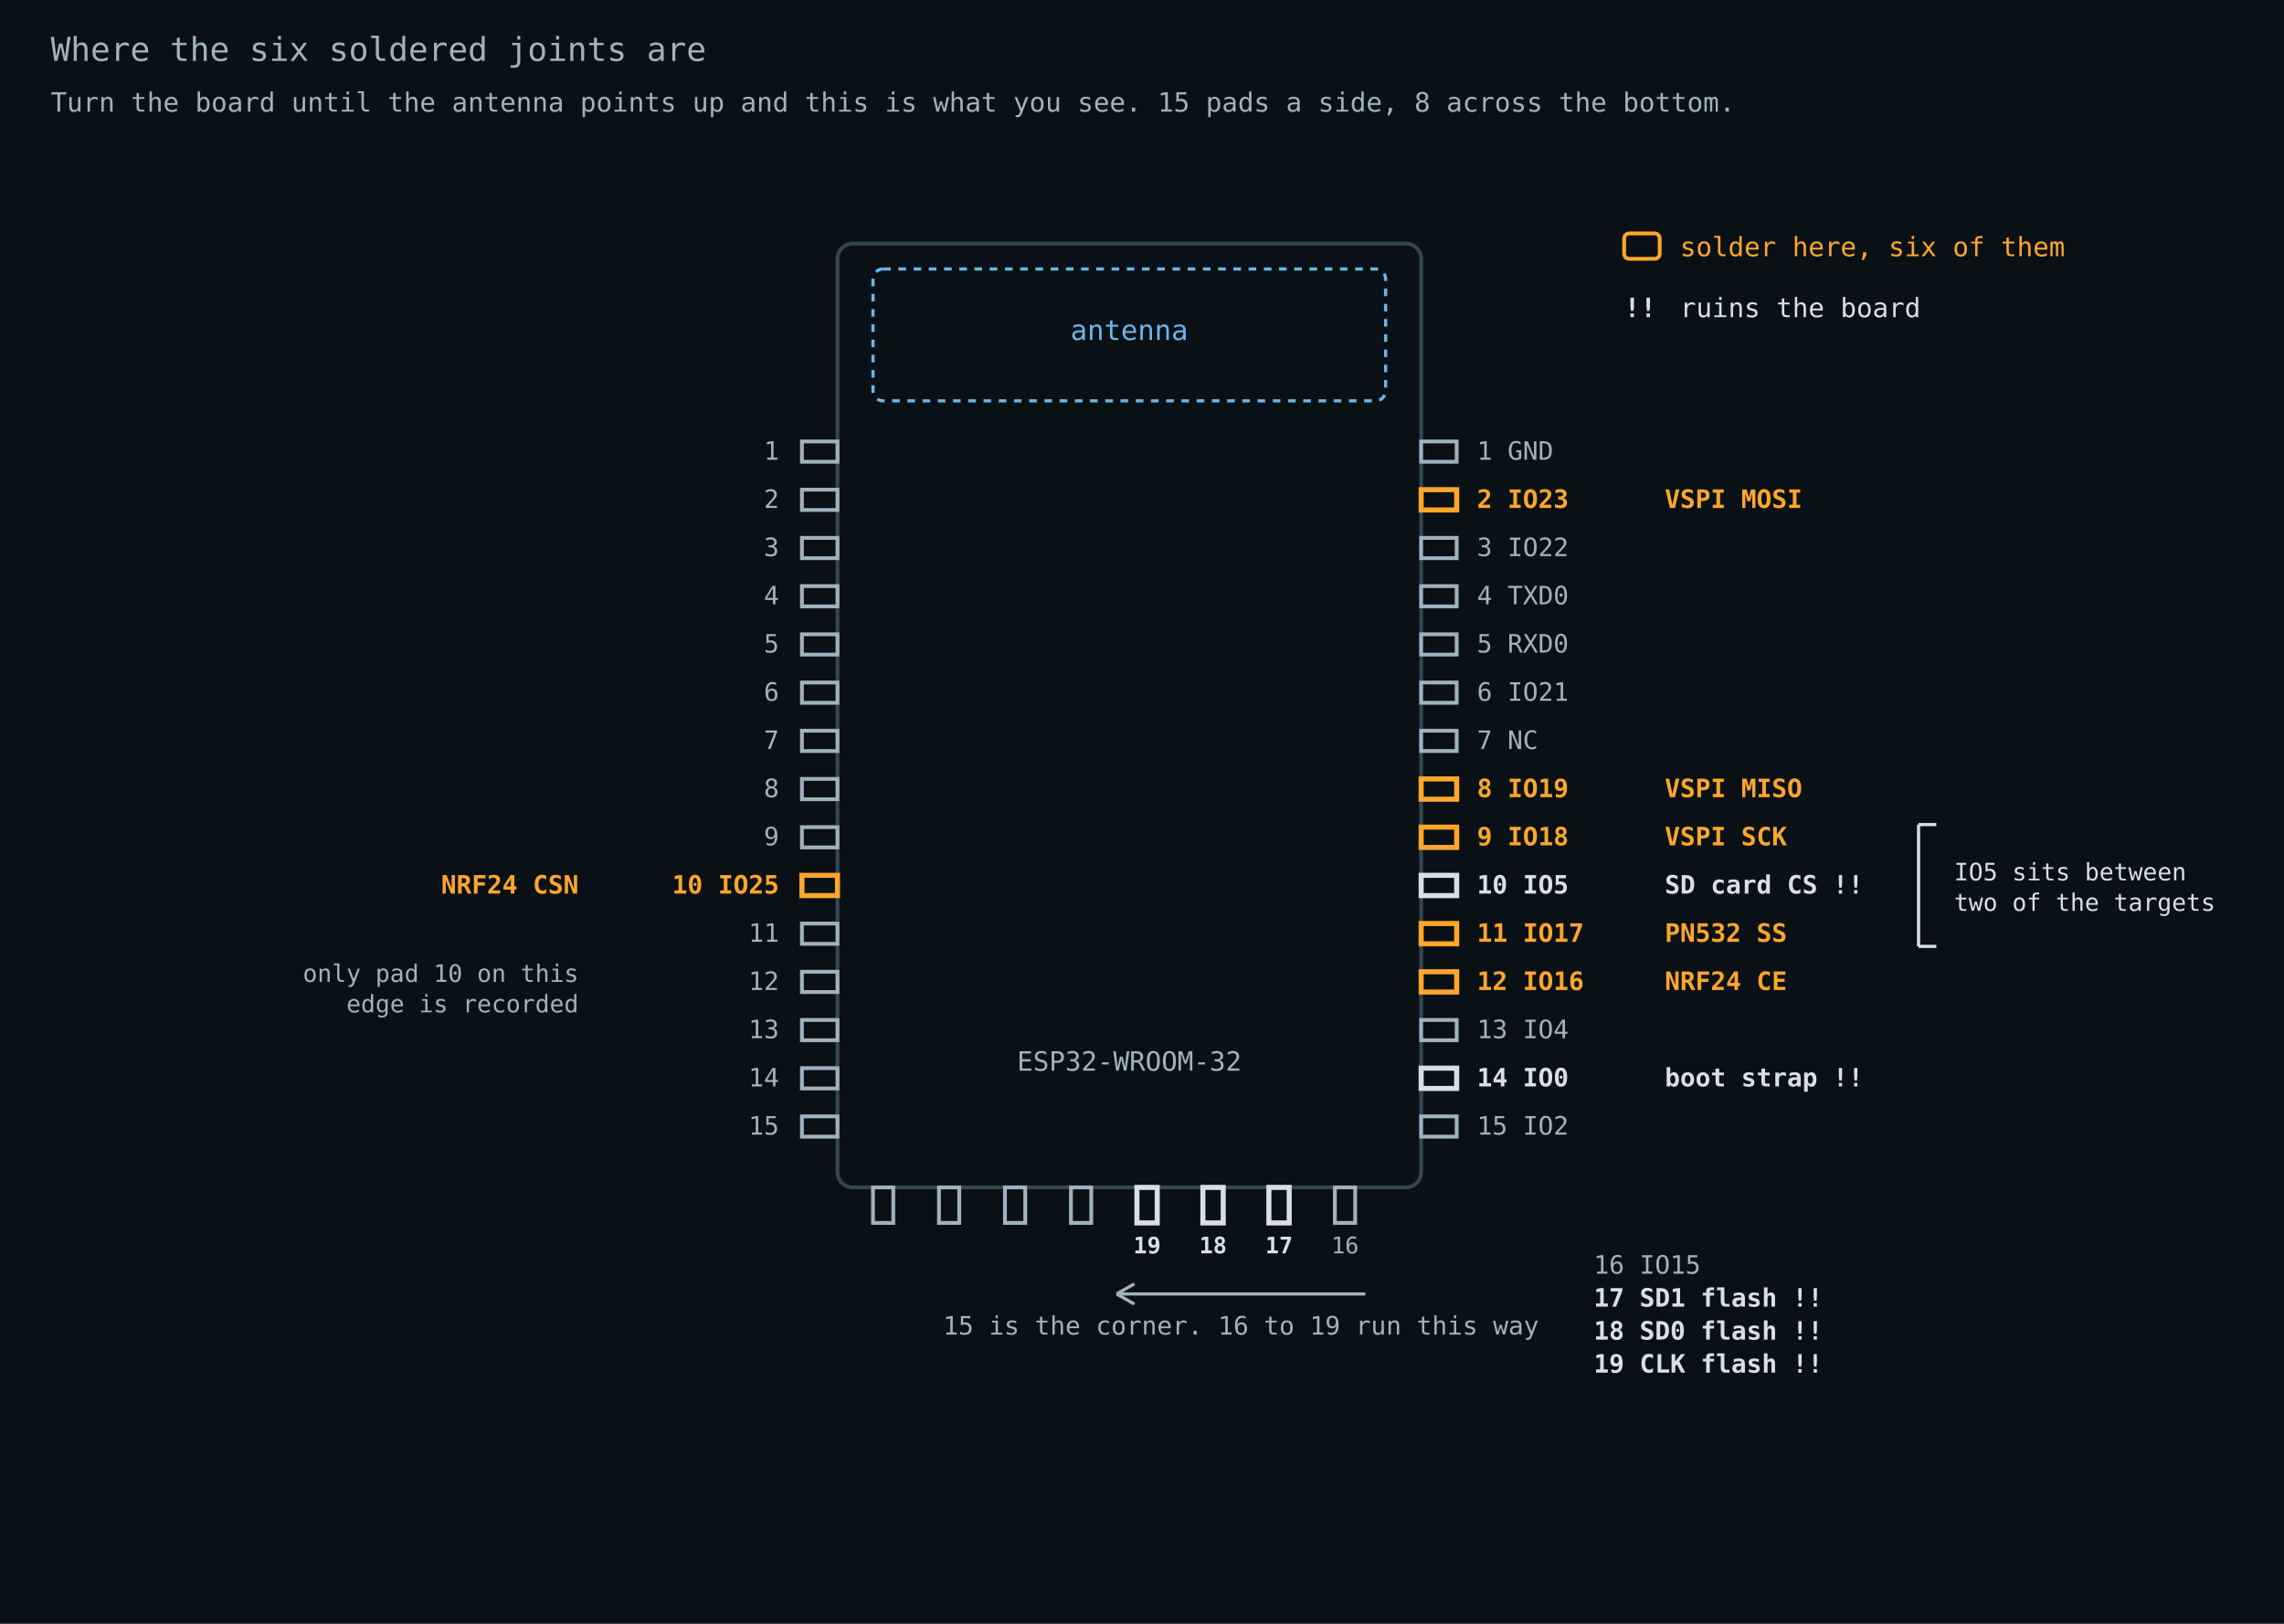
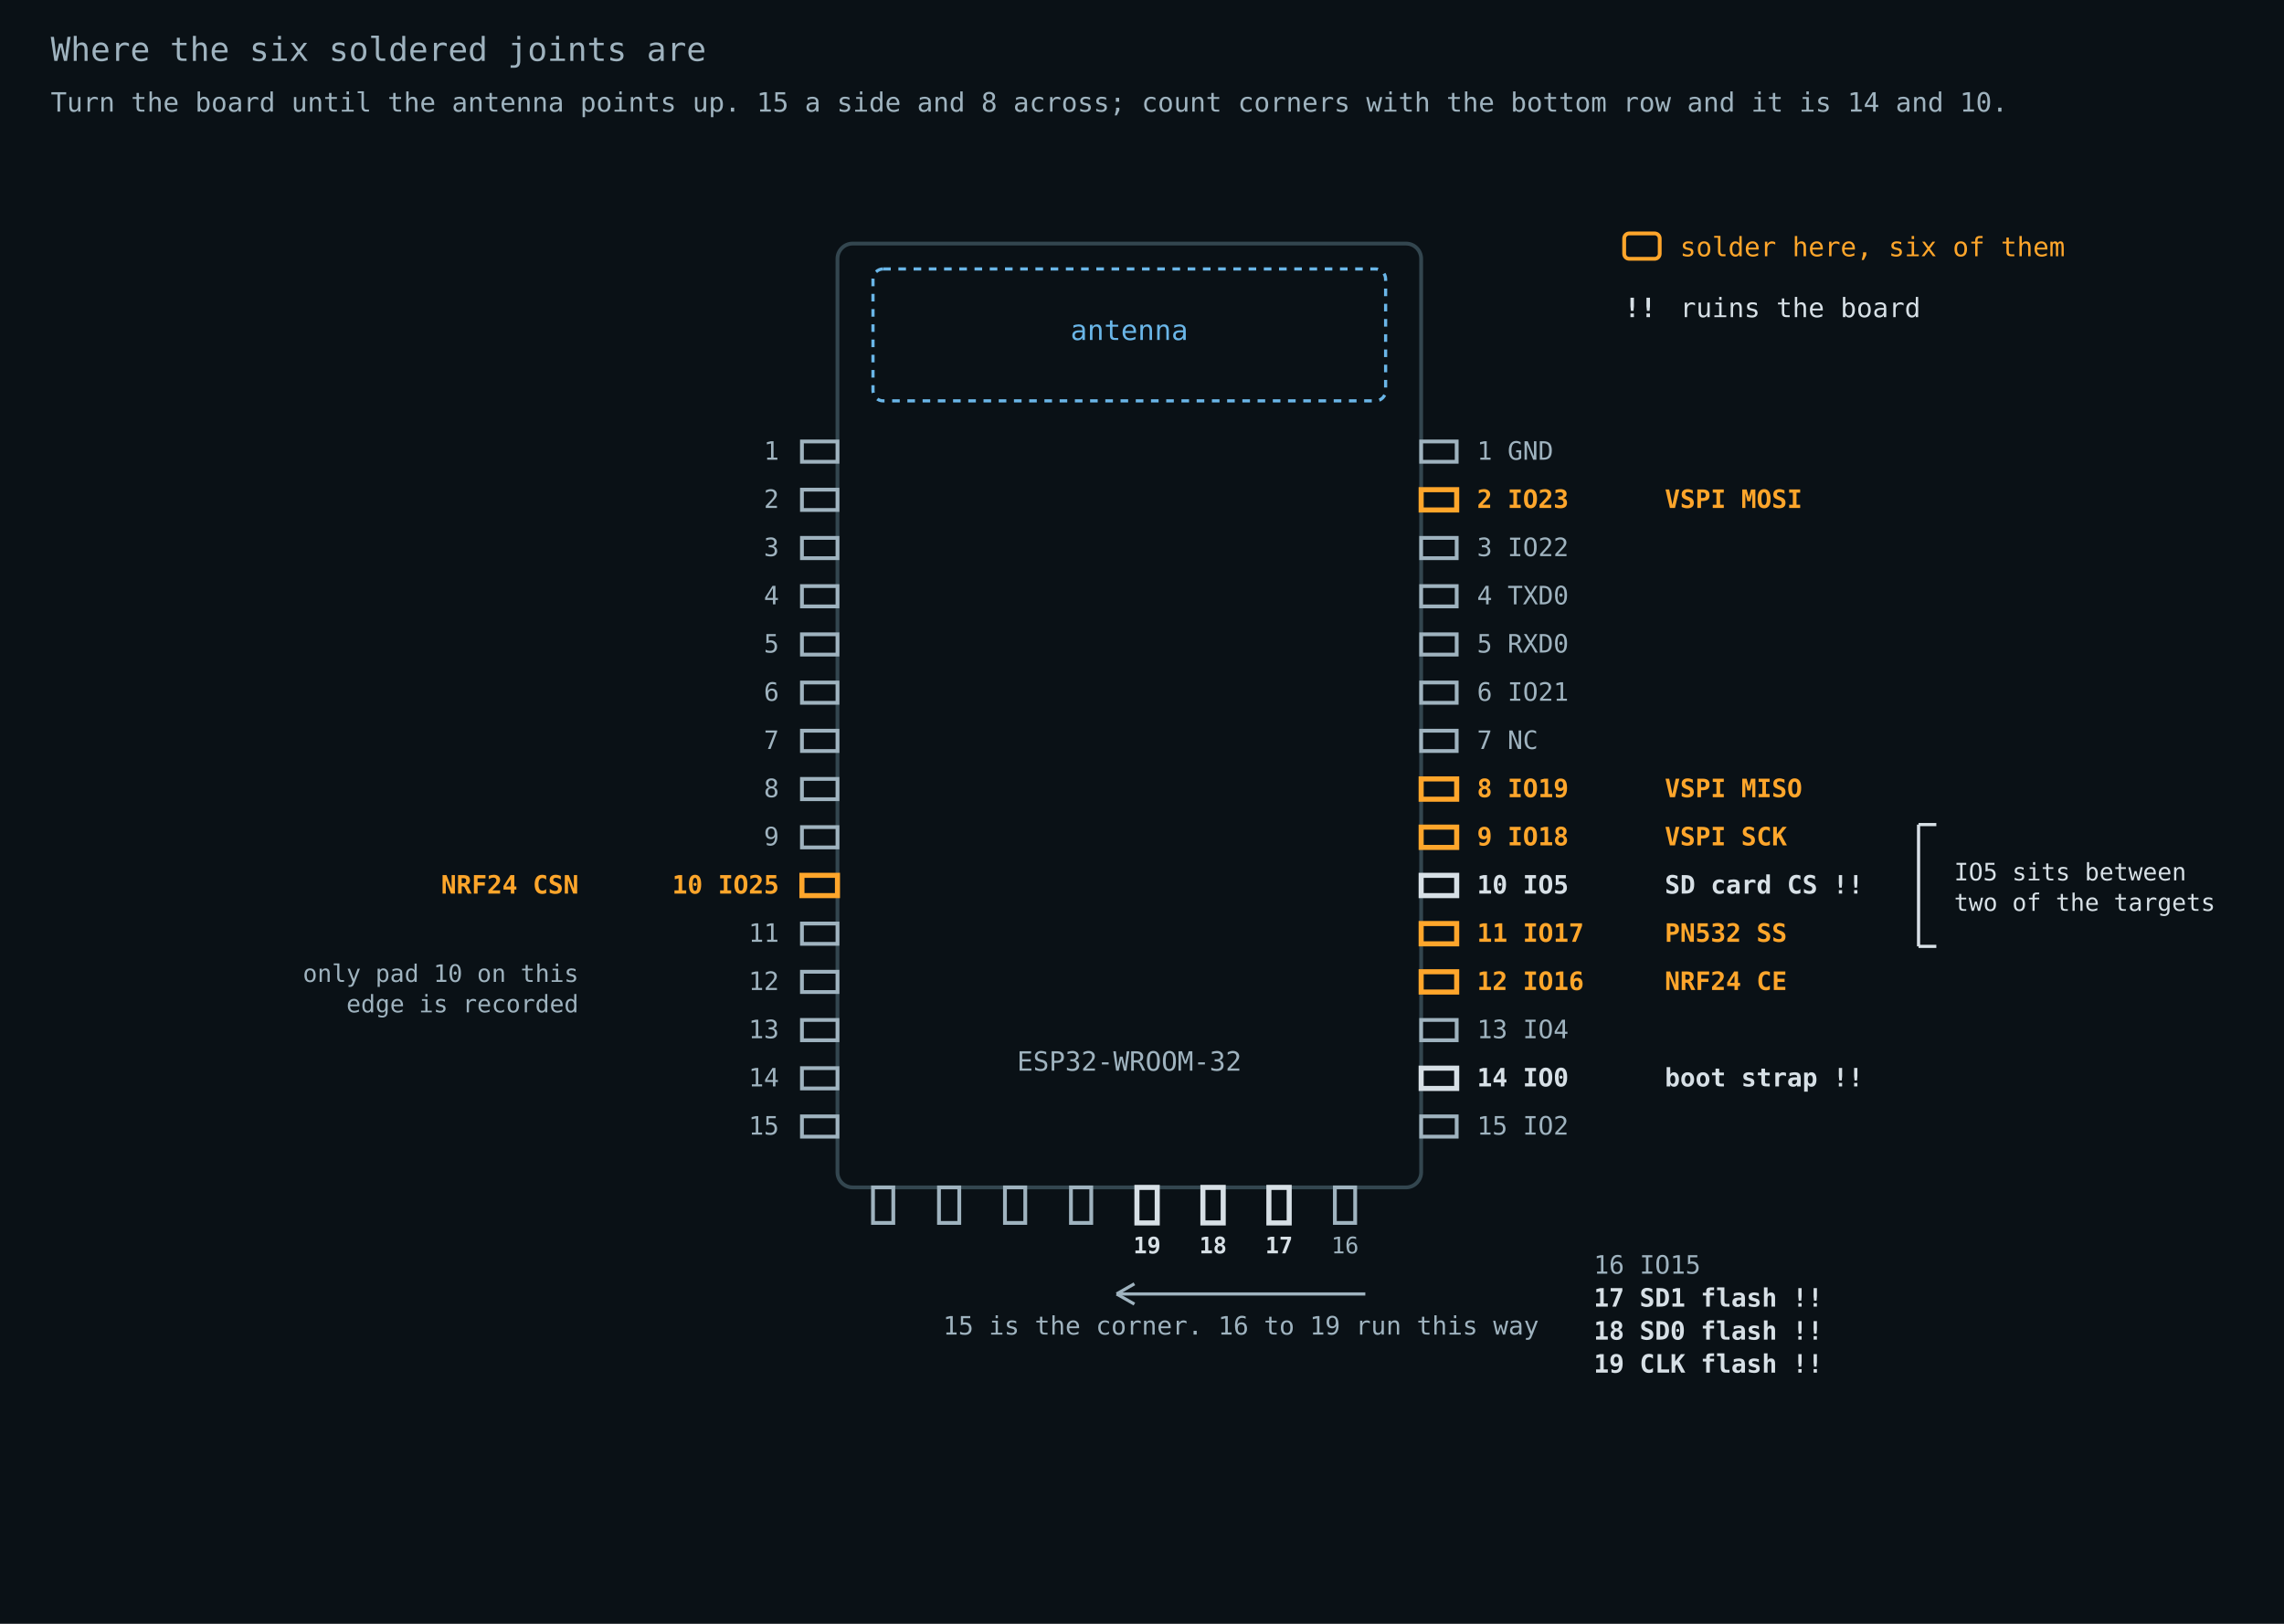
<svg viewBox="0 0 900 640" role="img" aria-labelledby="sold-t sold-d" font-family="JetBrains Mono, Consolas, monospace">
  <rect x="0" y="0" width="900" height="640" fill="var(--bg-card, #0a1116)" />
  <text x="20" y="24" fill="var(--text-dim, #9fb3bf)" font-size="13">Where the six soldered joints are</text>
-   <text x="20" y="44" fill="var(--text-dim, #9fb3bf)" font-size="10.5">Turn the board until the antenna points up and this is what you see. 15 pads a side, 8 across the bottom.</text>
+   <text x="20" y="44" fill="var(--text-dim, #9fb3bf)" font-size="10.5">Turn the board until the antenna points up. 15 a side and 8 across; count corners with the bottom row and it is 14 and 10.</text>
  <rect x="640" y="92" width="14" height="10" rx="2" fill="var(--bg-card, #0a1116)" stroke="var(--orange, #ffa62b)" stroke-width="1.5" />
  <text x="662" y="101" fill="var(--orange, #ffa62b)" font-size="10.5">solder here, six of them</text>
  <text x="640" y="125" fill="var(--text, #d7e0e6)" font-size="10.5" font-weight="bold">!!</text>
  <text x="662" y="125" fill="var(--text, #d7e0e6)" font-size="10.5">ruins the board</text>
  <rect x="330" y="96" width="230" height="372" rx="6" fill="var(--bg-card, #0a1116)" stroke="var(--border-hi, #33464f)" stroke-width="1.5" />
  <rect x="344" y="106" width="202" height="52" rx="4" fill="none" stroke="var(--blue, #6ab6e8)" stroke-width="1.25" stroke-dasharray="3 3" />
  <text x="445" y="134" fill="var(--blue, #6ab6e8)" font-size="11" text-anchor="middle">antenna</text>
  <text x="445" y="422" fill="var(--text-dim, #9fb3bf)" font-size="10.5" text-anchor="middle">ESP32-WROOM-32</text>
  <rect x="560" y="174.0" width="14" height="8" fill="var(--bg-card, #0a1116)" stroke="var(--text-dim, #9fb3bf)" stroke-width="1.5" />
  <text x="582" y="181.2" fill="var(--text-dim, #9fb3bf)" font-size="10"> 1  GND</text>
  <rect x="560" y="193.0" width="14" height="8" fill="var(--bg-card, #0a1116)" stroke="var(--orange, #ffa62b)" stroke-width="2" />
  <text x="582" y="200.2" fill="var(--orange, #ffa62b)" font-size="10" font-weight="bold"> 2  IO23</text>
  <text x="656" y="200.2" fill="var(--orange, #ffa62b)" font-size="10" font-weight="bold">VSPI MOSI</text>
  <rect x="560" y="212.0" width="14" height="8" fill="var(--bg-card, #0a1116)" stroke="var(--text-dim, #9fb3bf)" stroke-width="1.5" />
  <text x="582" y="219.2" fill="var(--text-dim, #9fb3bf)" font-size="10"> 3  IO22</text>
  <rect x="560" y="231.0" width="14" height="8" fill="var(--bg-card, #0a1116)" stroke="var(--text-dim, #9fb3bf)" stroke-width="1.5" />
  <text x="582" y="238.2" fill="var(--text-dim, #9fb3bf)" font-size="10"> 4  TXD0</text>
  <rect x="560" y="250.0" width="14" height="8" fill="var(--bg-card, #0a1116)" stroke="var(--text-dim, #9fb3bf)" stroke-width="1.5" />
  <text x="582" y="257.2" fill="var(--text-dim, #9fb3bf)" font-size="10"> 5  RXD0</text>
  <rect x="560" y="269.0" width="14" height="8" fill="var(--bg-card, #0a1116)" stroke="var(--text-dim, #9fb3bf)" stroke-width="1.5" />
  <text x="582" y="276.2" fill="var(--text-dim, #9fb3bf)" font-size="10"> 6  IO21</text>
  <rect x="560" y="288.0" width="14" height="8" fill="var(--bg-card, #0a1116)" stroke="var(--text-dim, #9fb3bf)" stroke-width="1.5" />
  <text x="582" y="295.2" fill="var(--text-dim, #9fb3bf)" font-size="10"> 7  NC</text>
  <rect x="560" y="307.0" width="14" height="8" fill="var(--bg-card, #0a1116)" stroke="var(--orange, #ffa62b)" stroke-width="2" />
  <text x="582" y="314.2" fill="var(--orange, #ffa62b)" font-size="10" font-weight="bold"> 8  IO19</text>
  <text x="656" y="314.2" fill="var(--orange, #ffa62b)" font-size="10" font-weight="bold">VSPI MISO</text>
  <rect x="560" y="326.0" width="14" height="8" fill="var(--bg-card, #0a1116)" stroke="var(--orange, #ffa62b)" stroke-width="2" />
  <text x="582" y="333.2" fill="var(--orange, #ffa62b)" font-size="10" font-weight="bold"> 9  IO18</text>
  <text x="656" y="333.2" fill="var(--orange, #ffa62b)" font-size="10" font-weight="bold">VSPI SCK</text>
  <rect x="560" y="345.0" width="14" height="8" fill="var(--bg-card, #0a1116)" stroke="var(--text, #d7e0e6)" stroke-width="2" />
  <text x="582" y="352.2" fill="var(--text, #d7e0e6)" font-size="10" font-weight="bold">10  IO5</text>
  <text x="656" y="352.2" fill="var(--text, #d7e0e6)" font-size="10" font-weight="bold">SD card CS  !!</text>
  <rect x="560" y="364.0" width="14" height="8" fill="var(--bg-card, #0a1116)" stroke="var(--orange, #ffa62b)" stroke-width="2" />
  <text x="582" y="371.2" fill="var(--orange, #ffa62b)" font-size="10" font-weight="bold">11  IO17</text>
  <text x="656" y="371.2" fill="var(--orange, #ffa62b)" font-size="10" font-weight="bold">PN532 SS</text>
  <rect x="560" y="383.0" width="14" height="8" fill="var(--bg-card, #0a1116)" stroke="var(--orange, #ffa62b)" stroke-width="2" />
  <text x="582" y="390.2" fill="var(--orange, #ffa62b)" font-size="10" font-weight="bold">12  IO16</text>
  <text x="656" y="390.2" fill="var(--orange, #ffa62b)" font-size="10" font-weight="bold">NRF24 CE</text>
  <rect x="560" y="402.0" width="14" height="8" fill="var(--bg-card, #0a1116)" stroke="var(--text-dim, #9fb3bf)" stroke-width="1.5" />
  <text x="582" y="409.2" fill="var(--text-dim, #9fb3bf)" font-size="10">13  IO4</text>
  <rect x="560" y="421.0" width="14" height="8" fill="var(--bg-card, #0a1116)" stroke="var(--text, #d7e0e6)" stroke-width="2" />
  <text x="582" y="428.2" fill="var(--text, #d7e0e6)" font-size="10" font-weight="bold">14  IO0</text>
  <text x="656" y="428.2" fill="var(--text, #d7e0e6)" font-size="10" font-weight="bold">boot strap  !!</text>
  <rect x="560" y="440.0" width="14" height="8" fill="var(--bg-card, #0a1116)" stroke="var(--text-dim, #9fb3bf)" stroke-width="1.5" />
  <text x="582" y="447.2" fill="var(--text-dim, #9fb3bf)" font-size="10">15  IO2</text>
  <rect x="316" y="174.0" width="14" height="8" fill="var(--bg-card, #0a1116)" stroke="var(--text-dim, #9fb3bf)" stroke-width="1.5" />
  <text x="307" y="181.2" fill="var(--text-dim, #9fb3bf)" font-size="10" text-anchor="end"> 1</text>
  <rect x="316" y="193.0" width="14" height="8" fill="var(--bg-card, #0a1116)" stroke="var(--text-dim, #9fb3bf)" stroke-width="1.5" />
  <text x="307" y="200.2" fill="var(--text-dim, #9fb3bf)" font-size="10" text-anchor="end"> 2</text>
  <rect x="316" y="212.0" width="14" height="8" fill="var(--bg-card, #0a1116)" stroke="var(--text-dim, #9fb3bf)" stroke-width="1.5" />
  <text x="307" y="219.2" fill="var(--text-dim, #9fb3bf)" font-size="10" text-anchor="end"> 3</text>
  <rect x="316" y="231.0" width="14" height="8" fill="var(--bg-card, #0a1116)" stroke="var(--text-dim, #9fb3bf)" stroke-width="1.5" />
  <text x="307" y="238.2" fill="var(--text-dim, #9fb3bf)" font-size="10" text-anchor="end"> 4</text>
  <rect x="316" y="250.0" width="14" height="8" fill="var(--bg-card, #0a1116)" stroke="var(--text-dim, #9fb3bf)" stroke-width="1.5" />
  <text x="307" y="257.2" fill="var(--text-dim, #9fb3bf)" font-size="10" text-anchor="end"> 5</text>
  <rect x="316" y="269.0" width="14" height="8" fill="var(--bg-card, #0a1116)" stroke="var(--text-dim, #9fb3bf)" stroke-width="1.5" />
  <text x="307" y="276.2" fill="var(--text-dim, #9fb3bf)" font-size="10" text-anchor="end"> 6</text>
  <rect x="316" y="288.0" width="14" height="8" fill="var(--bg-card, #0a1116)" stroke="var(--text-dim, #9fb3bf)" stroke-width="1.5" />
  <text x="307" y="295.2" fill="var(--text-dim, #9fb3bf)" font-size="10" text-anchor="end"> 7</text>
  <rect x="316" y="307.0" width="14" height="8" fill="var(--bg-card, #0a1116)" stroke="var(--text-dim, #9fb3bf)" stroke-width="1.5" />
  <text x="307" y="314.2" fill="var(--text-dim, #9fb3bf)" font-size="10" text-anchor="end"> 8</text>
  <rect x="316" y="326.0" width="14" height="8" fill="var(--bg-card, #0a1116)" stroke="var(--text-dim, #9fb3bf)" stroke-width="1.5" />
  <text x="307" y="333.2" fill="var(--text-dim, #9fb3bf)" font-size="10" text-anchor="end"> 9</text>
  <rect x="316" y="345.0" width="14" height="8" fill="var(--bg-card, #0a1116)" stroke="var(--orange, #ffa62b)" stroke-width="2" />
  <text x="307" y="352.2" fill="var(--orange, #ffa62b)" font-size="10" font-weight="bold" text-anchor="end">10  IO25</text>
  <text x="228" y="352.2" fill="var(--orange, #ffa62b)" font-size="10" font-weight="bold" text-anchor="end">NRF24 CSN</text>
  <rect x="316" y="364.0" width="14" height="8" fill="var(--bg-card, #0a1116)" stroke="var(--text-dim, #9fb3bf)" stroke-width="1.5" />
  <text x="307" y="371.2" fill="var(--text-dim, #9fb3bf)" font-size="10" text-anchor="end">11</text>
  <rect x="316" y="383.0" width="14" height="8" fill="var(--bg-card, #0a1116)" stroke="var(--text-dim, #9fb3bf)" stroke-width="1.5" />
  <text x="307" y="390.2" fill="var(--text-dim, #9fb3bf)" font-size="10" text-anchor="end">12</text>
  <rect x="316" y="402.0" width="14" height="8" fill="var(--bg-card, #0a1116)" stroke="var(--text-dim, #9fb3bf)" stroke-width="1.5" />
  <text x="307" y="409.2" fill="var(--text-dim, #9fb3bf)" font-size="10" text-anchor="end">13</text>
  <rect x="316" y="421.0" width="14" height="8" fill="var(--bg-card, #0a1116)" stroke="var(--text-dim, #9fb3bf)" stroke-width="1.5" />
  <text x="307" y="428.2" fill="var(--text-dim, #9fb3bf)" font-size="10" text-anchor="end">14</text>
  <rect x="316" y="440.0" width="14" height="8" fill="var(--bg-card, #0a1116)" stroke="var(--text-dim, #9fb3bf)" stroke-width="1.5" />
  <text x="307" y="447.2" fill="var(--text-dim, #9fb3bf)" font-size="10" text-anchor="end">15</text>
  <rect x="344.0" y="468" width="8" height="14" fill="var(--bg-card, #0a1116)" stroke="var(--text-dim, #9fb3bf)" stroke-width="1.5" />
  <rect x="370.0" y="468" width="8" height="14" fill="var(--bg-card, #0a1116)" stroke="var(--text-dim, #9fb3bf)" stroke-width="1.5" />
  <rect x="396.0" y="468" width="8" height="14" fill="var(--bg-card, #0a1116)" stroke="var(--text-dim, #9fb3bf)" stroke-width="1.5" />
  <rect x="422.0" y="468" width="8" height="14" fill="var(--bg-card, #0a1116)" stroke="var(--text-dim, #9fb3bf)" stroke-width="1.5" />
  <rect x="448.0" y="468" width="8" height="14" fill="var(--bg-card, #0a1116)" stroke="var(--text, #d7e0e6)" stroke-width="2" />
  <rect x="474.0" y="468" width="8" height="14" fill="var(--bg-card, #0a1116)" stroke="var(--text, #d7e0e6)" stroke-width="2" />
  <rect x="500.0" y="468" width="8" height="14" fill="var(--bg-card, #0a1116)" stroke="var(--text, #d7e0e6)" stroke-width="2" />
  <rect x="526.0" y="468" width="8" height="14" fill="var(--bg-card, #0a1116)" stroke="var(--text-dim, #9fb3bf)" stroke-width="1.5" />
  <text x="530.0" y="494" fill="var(--text-dim, #9fb3bf)" font-size="9" text-anchor="middle">16</text>
  <text x="504.0" y="494" fill="var(--text, #d7e0e6)" font-size="9" text-anchor="middle" font-weight="bold">17</text>
  <text x="478.0" y="494" fill="var(--text, #d7e0e6)" font-size="9" text-anchor="middle" font-weight="bold">18</text>
  <text x="452.0" y="494" fill="var(--text, #d7e0e6)" font-size="9" text-anchor="middle" font-weight="bold">19</text>
  <line x1="538.0" y1="510" x2="440.0" y2="510" stroke="var(--text-dim, #9fb3bf)" stroke-width="1.25" />
  <line x1="440.0" y1="510" x2="447.0" y2="506" stroke="var(--text-dim, #9fb3bf)" stroke-width="1.25" />
  <line x1="440.0" y1="510" x2="447.0" y2="514" stroke="var(--text-dim, #9fb3bf)" stroke-width="1.25" />
  <text x="489.0" y="526" fill="var(--text-dim, #9fb3bf)" font-size="10" text-anchor="middle">15 is the corner. 16 to 19 run this way</text>
  <text x="628" y="502" fill="var(--text-dim, #9fb3bf)" font-size="10">16  IO15  </text>
  <text x="628" y="515" fill="var(--text, #d7e0e6)" font-size="10" font-weight="bold">17  SD1   flash  !!</text>
  <text x="628" y="528" fill="var(--text, #d7e0e6)" font-size="10" font-weight="bold">18  SD0   flash  !!</text>
  <text x="628" y="541" fill="var(--text, #d7e0e6)" font-size="10" font-weight="bold">19  CLK   flash  !!</text>
  <text x="228" y="387.0" fill="var(--text-dim, #9fb3bf)" font-size="9.5" text-anchor="end">only pad 10 on this</text>
  <text x="228" y="399.0" fill="var(--text-dim, #9fb3bf)" font-size="9.5" text-anchor="end">edge is recorded</text>
  <line x1="756.0" y1="325.0" x2="756.0" y2="373.0" stroke="var(--text, #d7e0e6)" stroke-width="1.25" />
  <line x1="756.0" y1="325.0" x2="763.0" y2="325.0" stroke="var(--text, #d7e0e6)" stroke-width="1.25" />
  <line x1="756.0" y1="373.0" x2="763.0" y2="373.0" stroke="var(--text, #d7e0e6)" stroke-width="1.25" />
  <text x="770" y="347.0" fill="var(--text, #d7e0e6)" font-size="9.5">IO5 sits between</text>
  <text x="770" y="359.0" fill="var(--text, #d7e0e6)" font-size="9.5">two of the targets</text>
</svg>
